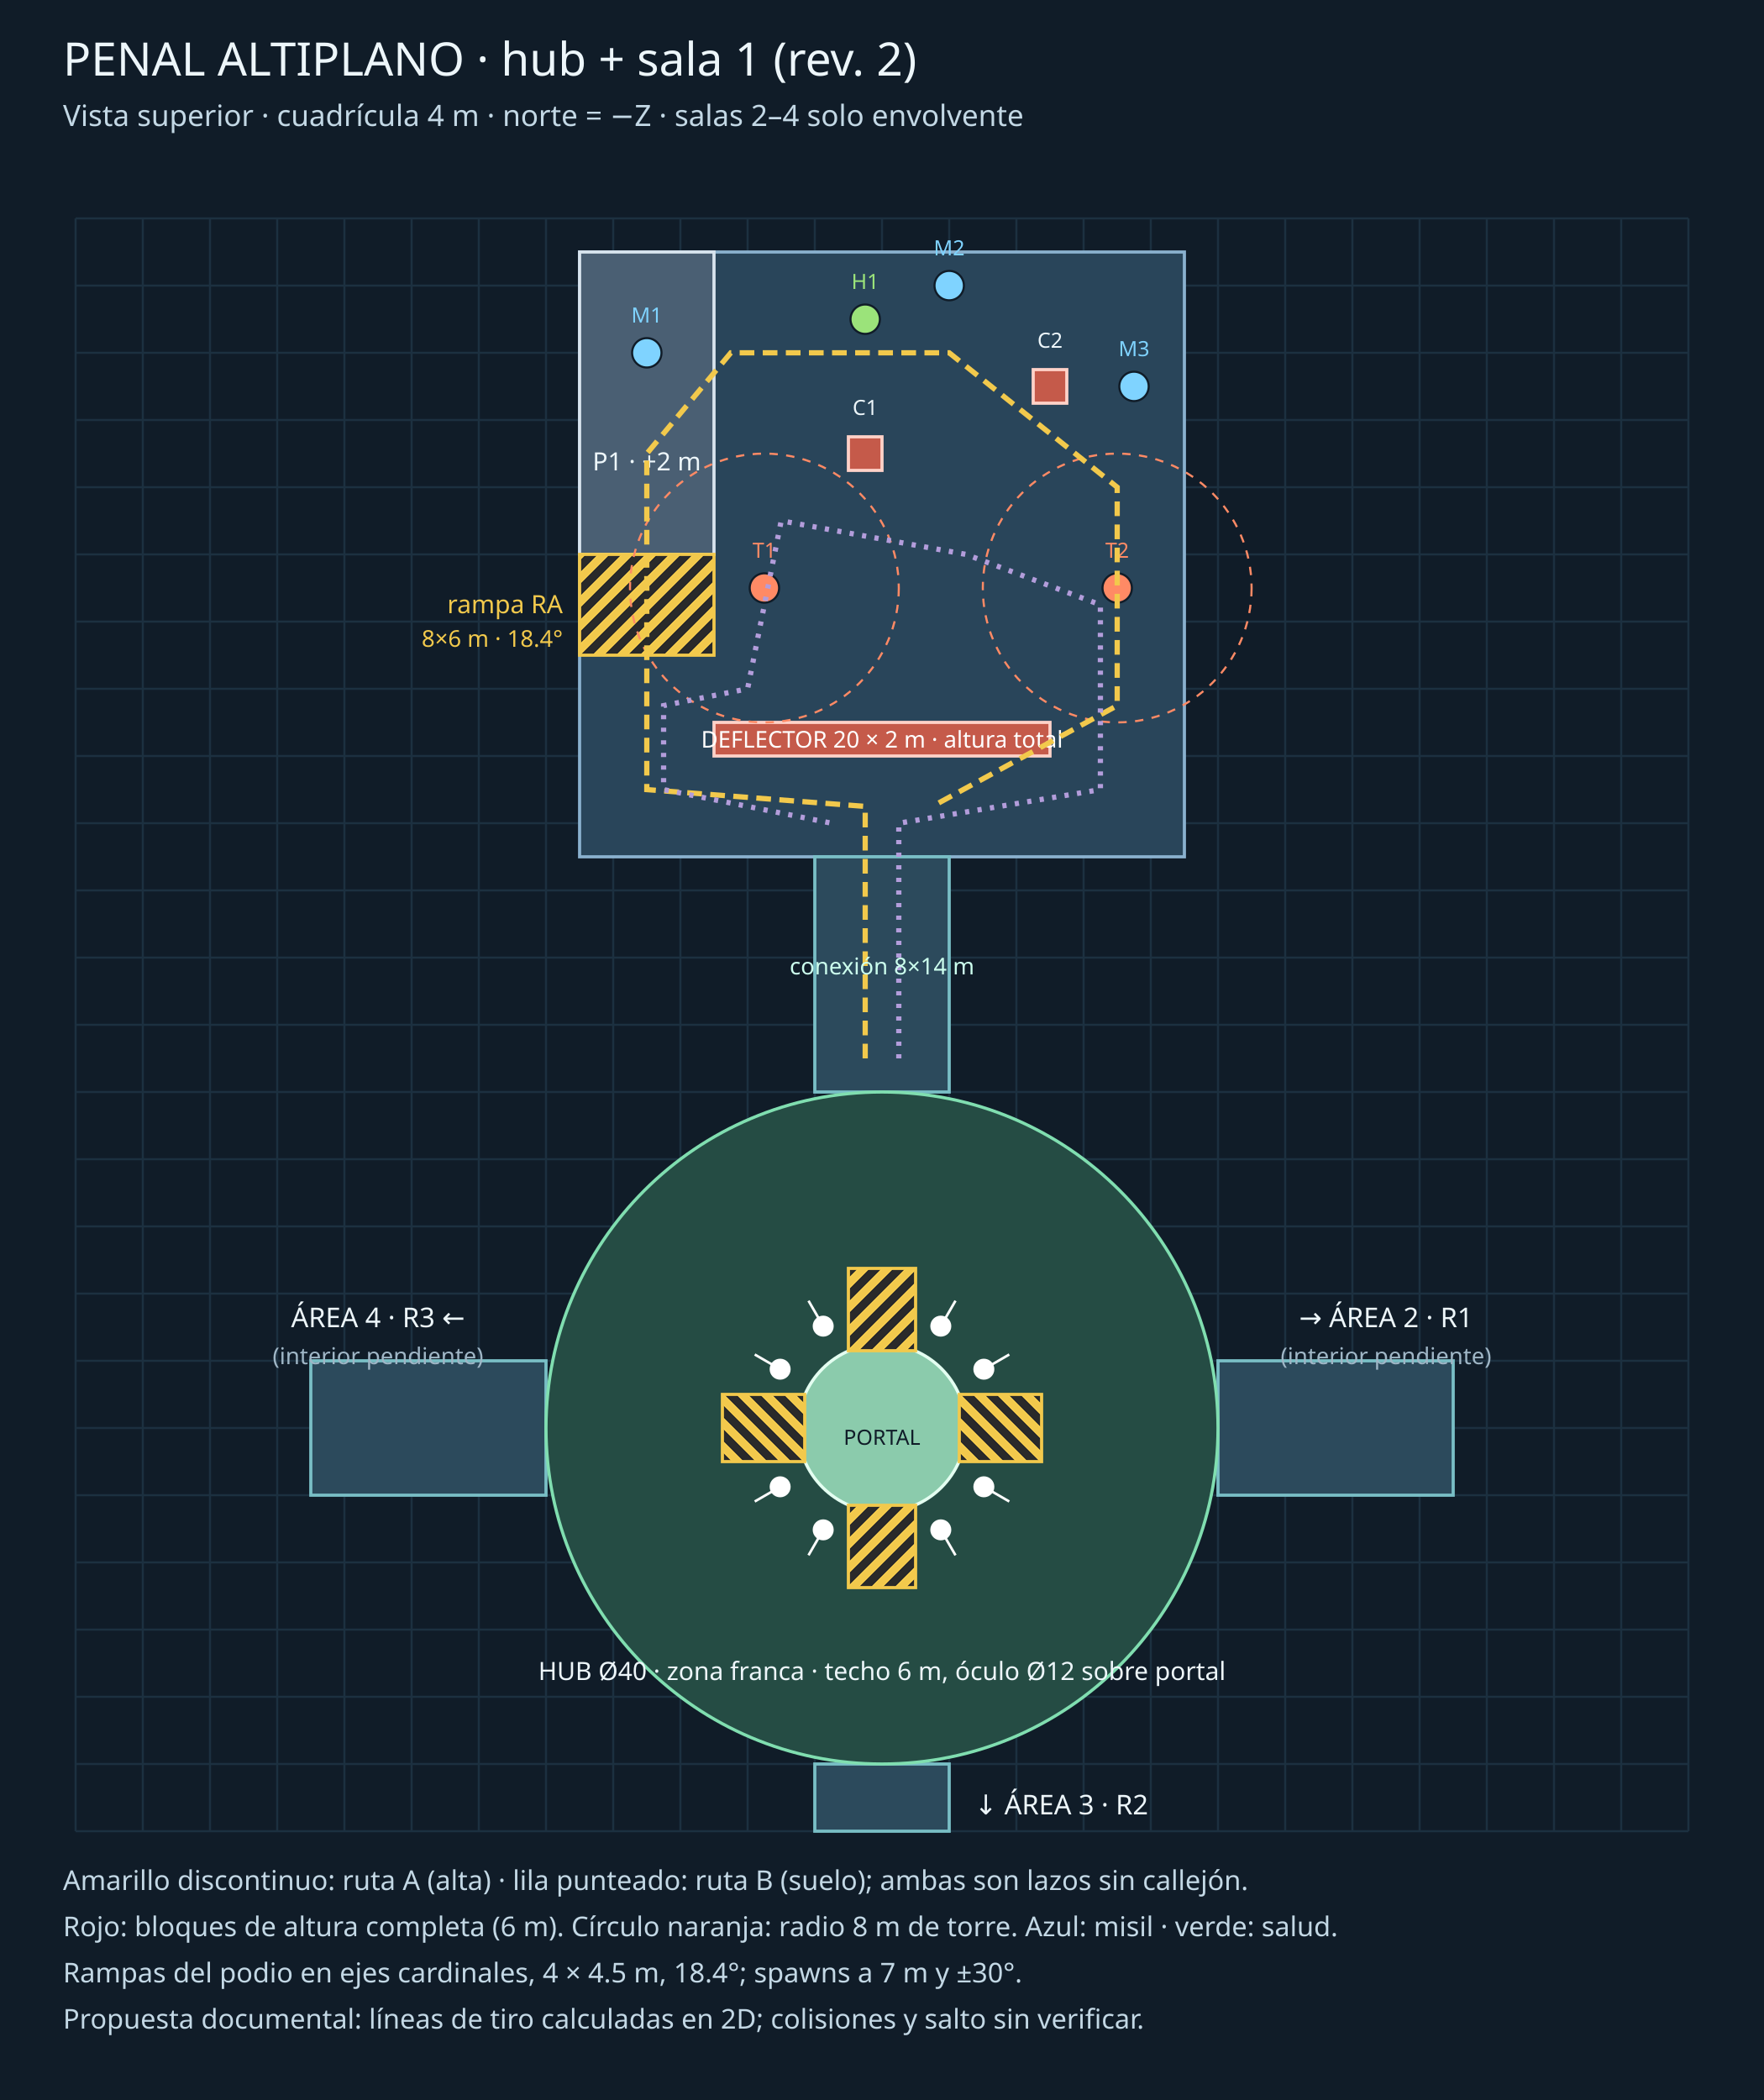
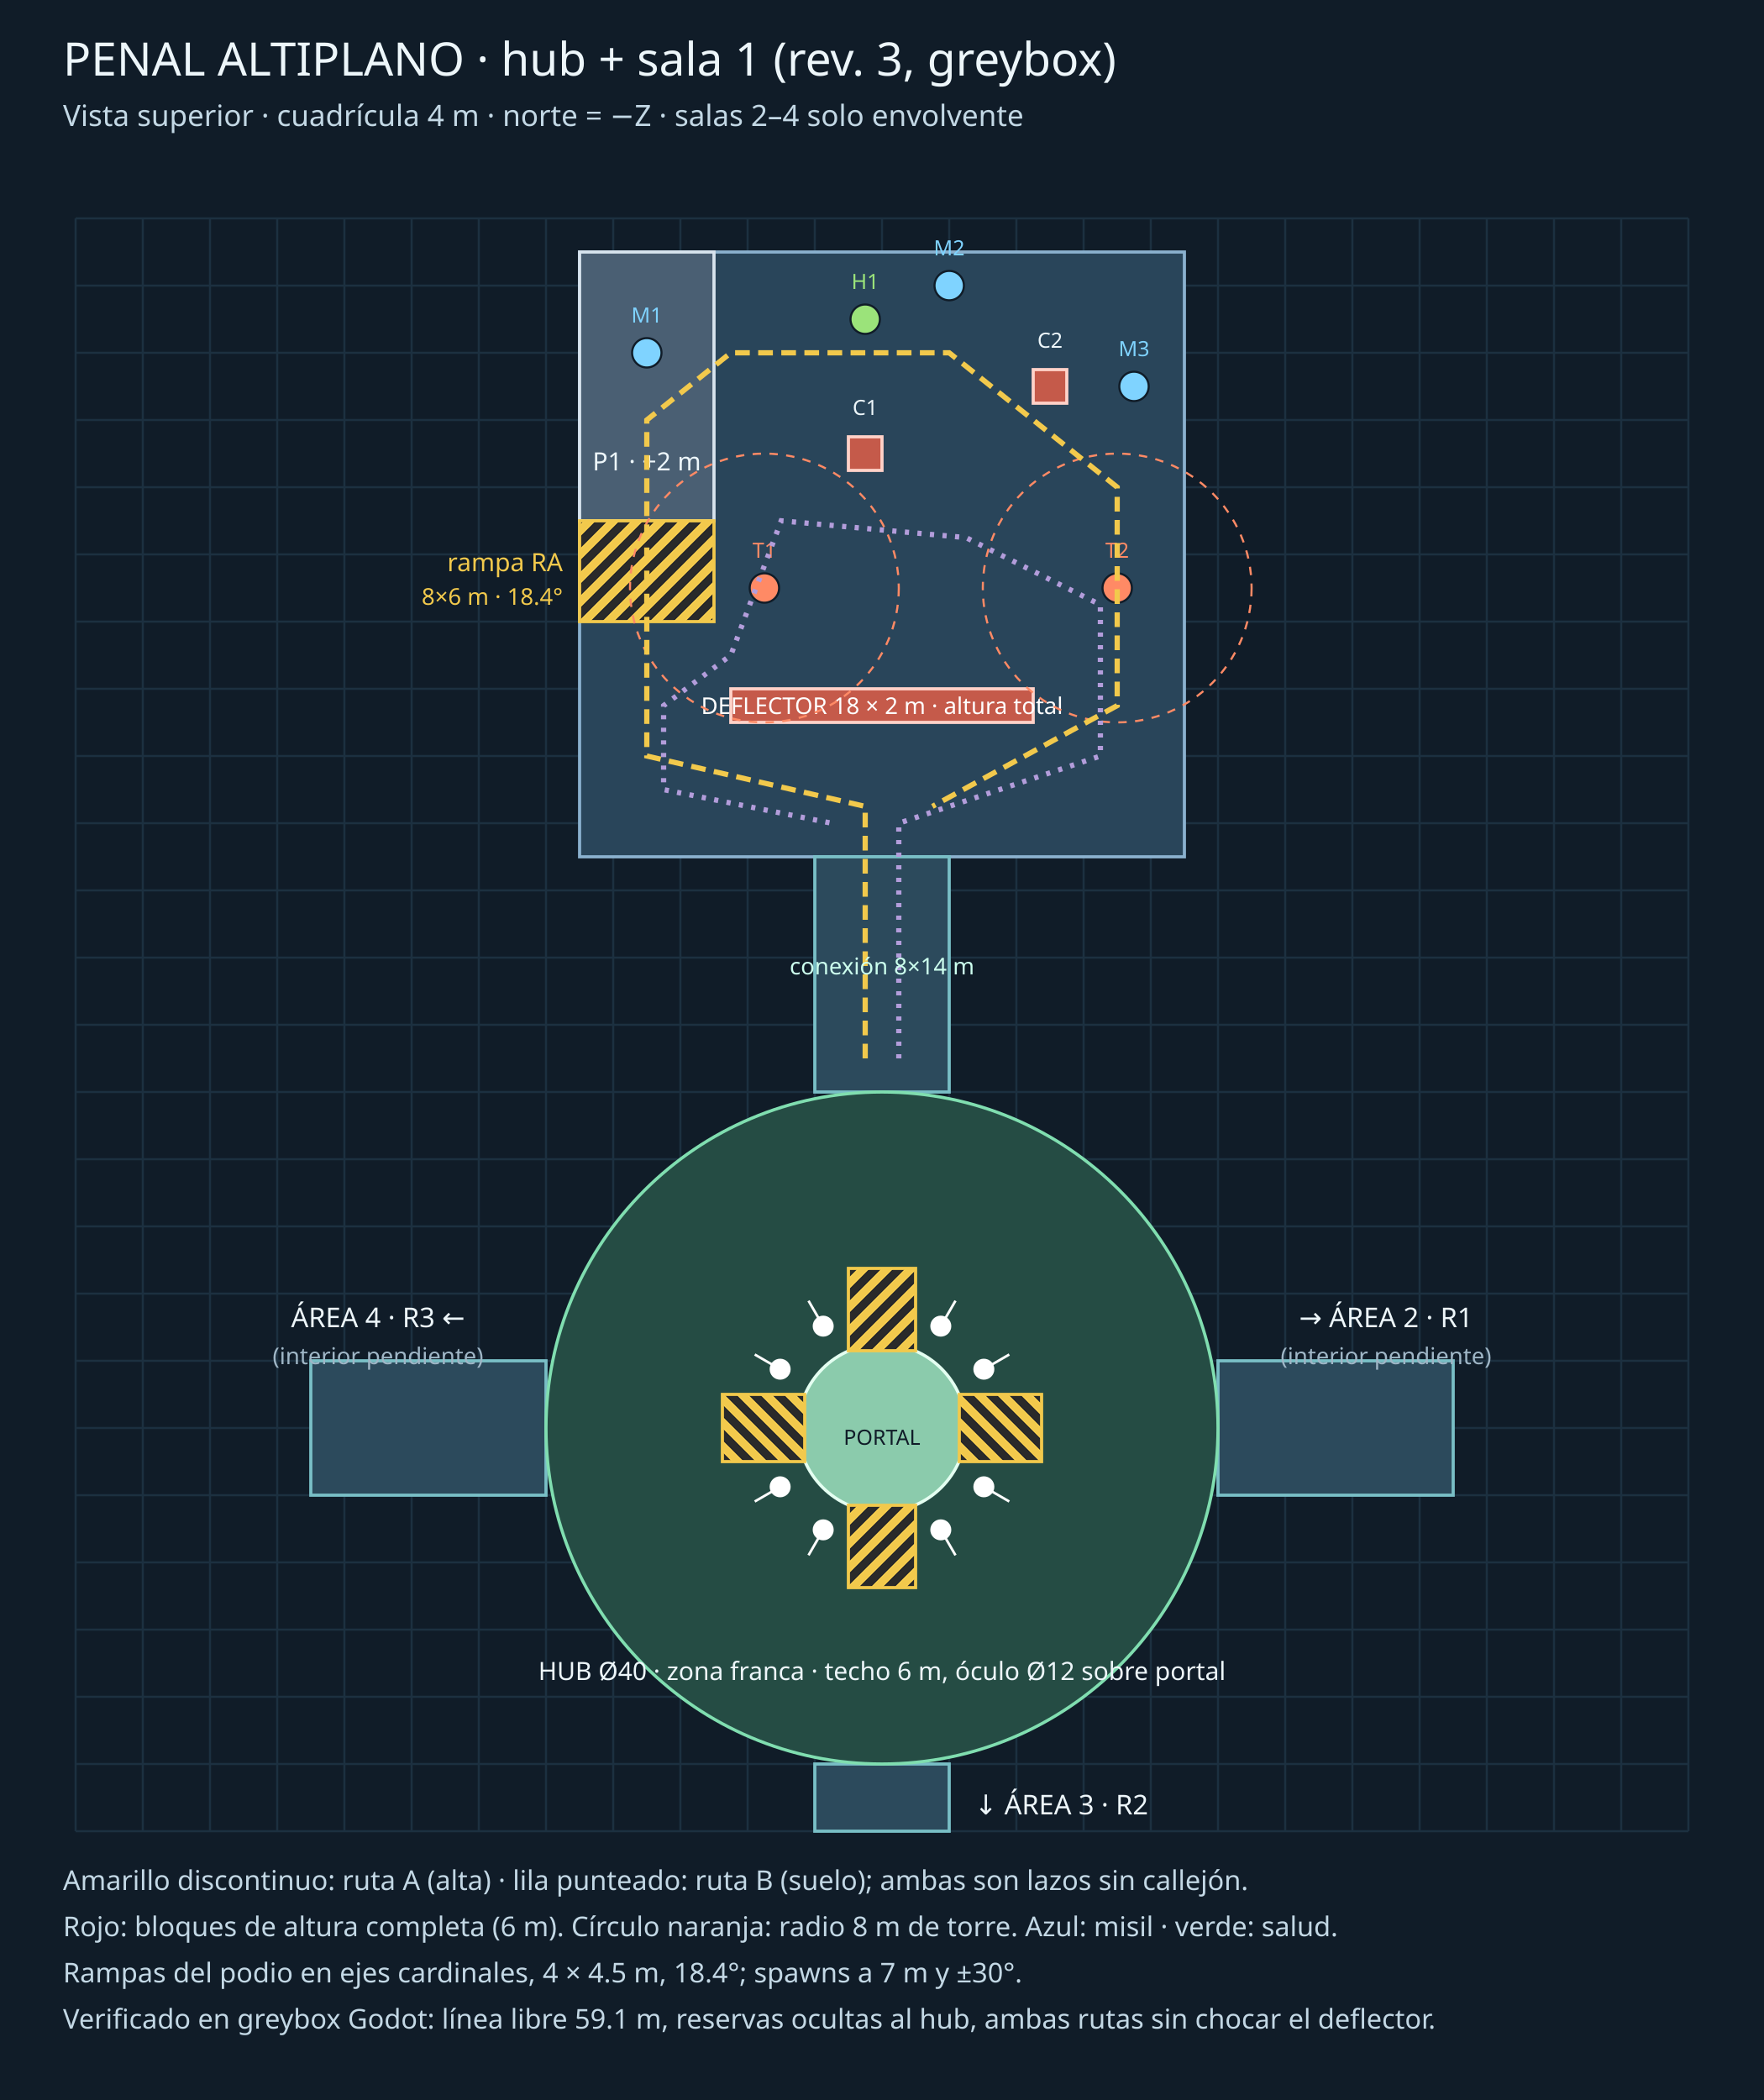
<svg xmlns="http://www.w3.org/2000/svg" width="840" height="1000" viewBox="0 0 840 1000" font-family="sans-serif">
  <defs>
    <pattern id="haz" width="8" height="8" patternUnits="userSpaceOnUse" patternTransform="rotate(45)">
      <rect width="8" height="8" fill="#f2c94c" />
      <rect width="4" height="8" fill="#2a2a2a" />
    </pattern>
  </defs>
  <rect width="840" height="1000" fill="#101c28" />
-   <text x="30" y="36" font-size="22" fill="#edf6fa">PENAL ALTIPLANO · hub + sala 1 (rev. 2)</text>
+   <text x="30" y="36" font-size="22" fill="#edf6fa">PENAL ALTIPLANO · hub + sala 1 (rev. 3, greybox)</text>
  <text x="30" y="60" font-size="14" fill="#c3d8e5">Vista superior · cuadrícula 4 m · norte = −Z · salas 2–4 solo envolvente</text>
  <g stroke="#1c3040" stroke-width="1">
    <line x1="36" y1="104" x2="36" y2="872" />
    <line x1="68" y1="104" x2="68" y2="872" />
    <line x1="100" y1="104" x2="100" y2="872" />
    <line x1="132" y1="104" x2="132" y2="872" />
    <line x1="164" y1="104" x2="164" y2="872" />
    <line x1="196" y1="104" x2="196" y2="872" />
    <line x1="228" y1="104" x2="228" y2="872" />
    <line x1="260" y1="104" x2="260" y2="872" />
    <line x1="292" y1="104" x2="292" y2="872" />
    <line x1="324" y1="104" x2="324" y2="872" />
    <line x1="356" y1="104" x2="356" y2="872" />
    <line x1="388" y1="104" x2="388" y2="872" />
    <line x1="420" y1="104" x2="420" y2="872" />
    <line x1="452" y1="104" x2="452" y2="872" />
    <line x1="484" y1="104" x2="484" y2="872" />
    <line x1="516" y1="104" x2="516" y2="872" />
    <line x1="548" y1="104" x2="548" y2="872" />
    <line x1="580" y1="104" x2="580" y2="872" />
    <line x1="612" y1="104" x2="612" y2="872" />
    <line x1="644" y1="104" x2="644" y2="872" />
    <line x1="676" y1="104" x2="676" y2="872" />
    <line x1="708" y1="104" x2="708" y2="872" />
    <line x1="740" y1="104" x2="740" y2="872" />
    <line x1="772" y1="104" x2="772" y2="872" />
    <line x1="804" y1="104" x2="804" y2="872" />
    <line x1="36" y1="104" x2="804" y2="104" />
    <line x1="36" y1="136" x2="804" y2="136" />
    <line x1="36" y1="168" x2="804" y2="168" />
    <line x1="36" y1="200" x2="804" y2="200" />
    <line x1="36" y1="232" x2="804" y2="232" />
    <line x1="36" y1="264" x2="804" y2="264" />
    <line x1="36" y1="296" x2="804" y2="296" />
    <line x1="36" y1="328" x2="804" y2="328" />
    <line x1="36" y1="360" x2="804" y2="360" />
    <line x1="36" y1="392" x2="804" y2="392" />
    <line x1="36" y1="424" x2="804" y2="424" />
    <line x1="36" y1="456" x2="804" y2="456" />
    <line x1="36" y1="488" x2="804" y2="488" />
    <line x1="36" y1="520" x2="804" y2="520" />
    <line x1="36" y1="552" x2="804" y2="552" />
    <line x1="36" y1="584" x2="804" y2="584" />
    <line x1="36" y1="616" x2="804" y2="616" />
    <line x1="36" y1="648" x2="804" y2="648" />
    <line x1="36" y1="680" x2="804" y2="680" />
    <line x1="36" y1="712" x2="804" y2="712" />
    <line x1="36" y1="744" x2="804" y2="744" />
    <line x1="36" y1="776" x2="804" y2="776" />
    <line x1="36" y1="808" x2="804" y2="808" />
    <line x1="36" y1="840" x2="804" y2="840" />
    <line x1="36" y1="872" x2="804" y2="872" />
  </g>
  <rect x="388" y="840" width="64" height="32" fill="#2c4a5c" stroke="#79bfc6" stroke-width="1.5" />
  <rect x="580" y="648" width="112" height="64" fill="#2c4a5c" stroke="#79bfc6" stroke-width="1.5" />
  <rect x="148" y="648" width="112" height="64" fill="#2c4a5c" stroke="#79bfc6" stroke-width="1.5" />
  <text x="660" y="632" font-size="13" fill="#edf6fa" text-anchor="middle">→ ÁREA 2 · R1</text>
  <text x="464.0" y="864" font-size="13" fill="#edf6fa" text-anchor="start">↓ ÁREA 3 · R2</text>
  <text x="180" y="632" font-size="13" fill="#edf6fa" text-anchor="middle">ÁREA 4 · R3 ←</text>
  <text x="660" y="649.6" font-size="11" fill="#9fb6c6" text-anchor="middle">(interior pendiente)</text>
  <text x="180" y="649.6" font-size="11" fill="#9fb6c6" text-anchor="middle">(interior pendiente)</text>
  <rect x="276" y="120" width="288" height="288" fill="#29455a" stroke="#8ab1ce" stroke-width="1.5" />
  <rect x="388" y="408" width="64" height="112" fill="#2c4a5c" stroke="#79bfc6" stroke-width="1.5" />
-   <rect x="276" y="120" width="64" height="144" fill="#4a5f73" stroke="#d8e4ee" stroke-width="1.5" />
+   <rect x="276" y="120" width="64" height="128" fill="#4a5f73" stroke="#d8e4ee" stroke-width="1.5" />
  <text x="308" y="224" font-size="12" fill="#edf6fa" text-anchor="middle">P1 · +2 m</text>
-   <rect x="276" y="264" width="64" height="48" fill="url(#haz)" stroke="#f2c94c" stroke-width="1.5" />
-   <text x="268" y="292.0" font-size="12" fill="#f2c94c" text-anchor="end">rampa RA</text>
-   <text x="268" y="308.0" font-size="11" fill="#f2c94c" text-anchor="end">8×6 m · 18.4°</text>
-   <rect x="340" y="344.0" width="160" height="16.0" fill="#c55a4a" stroke="#ffd2c8" stroke-width="1.5" />
-   <text x="420" y="356.0" font-size="11" fill="#fff" text-anchor="middle">DEFLECTOR 20 × 2 m · altura total</text>
+   <rect x="276" y="248" width="64" height="48" fill="url(#haz)" stroke="#f2c94c" stroke-width="1.5" />
+   <text x="268" y="272" font-size="12" fill="#f2c94c" text-anchor="end">rampa RA</text>
+   <text x="268" y="288" font-size="11" fill="#f2c94c" text-anchor="end">8×6 m · 18.4°</text>
+   <rect x="348" y="328.0" width="144" height="16.0" fill="#c55a4a" stroke="#ffd2c8" stroke-width="1.5" />
+   <text x="420" y="340.0" font-size="11" fill="#fff" text-anchor="middle">DEFLECTOR 18 × 2 m · altura total</text>
  <rect x="404" y="208" width="16" height="16" fill="#c55a4a" stroke="#ffd2c8" stroke-width="1.5" />
  <text x="412" y="197.6" font-size="10" fill="#edf6fa" text-anchor="middle">C1</text>
  <rect x="492" y="176" width="16" height="16" fill="#c55a4a" stroke="#ffd2c8" stroke-width="1.5" />
  <text x="500" y="165.6" font-size="10" fill="#edf6fa" text-anchor="middle">C2</text>
  <circle cx="420" cy="680" r="160" fill="#254c44" stroke="#80deb0" stroke-width="1.5" />
  <circle cx="420" cy="680" r="40" fill="#8bcbac" stroke="#e4fff1" stroke-width="1.5" />
  <g transform="rotate(0 420 680)">
    <rect x="404" y="604.0" width="32" height="39.2" fill="url(#haz)" stroke="#f2c94c" stroke-width="1.5" />
  </g>
  <g transform="rotate(90 420 680)">
    <rect x="404" y="604.0" width="32" height="39.2" fill="url(#haz)" stroke="#f2c94c" stroke-width="1.5" />
  </g>
  <g transform="rotate(180 420 680)">
    <rect x="404" y="604.0" width="32" height="39.2" fill="url(#haz)" stroke="#f2c94c" stroke-width="1.5" />
  </g>
  <g transform="rotate(270 420 680)">
    <rect x="404" y="604.0" width="32" height="39.2" fill="url(#haz)" stroke="#f2c94c" stroke-width="1.5" />
  </g>
  <circle cx="392.0" cy="631.5" r="5" fill="#fff" />
  <line x1="392.0" y1="631.5" x2="385.0" y2="619.4" stroke="#fff" stroke-width="1.2" />
  <circle cx="448.0" cy="631.5" r="5" fill="#fff" />
  <line x1="448.0" y1="631.5" x2="455.0" y2="619.4" stroke="#fff" stroke-width="1.2" />
  <circle cx="468.5" cy="652.0" r="5" fill="#fff" />
  <line x1="468.5" y1="652.0" x2="480.6" y2="645.0" stroke="#fff" stroke-width="1.2" />
  <circle cx="468.5" cy="708.0" r="5" fill="#fff" />
  <line x1="468.5" y1="708.0" x2="480.6" y2="715.0" stroke="#fff" stroke-width="1.2" />
  <circle cx="448.0" cy="728.5" r="5" fill="#fff" />
  <line x1="448.0" y1="728.5" x2="455.0" y2="740.6" stroke="#fff" stroke-width="1.2" />
  <circle cx="392.0" cy="728.5" r="5" fill="#fff" />
  <line x1="392.0" y1="728.5" x2="385.0" y2="740.6" stroke="#fff" stroke-width="1.2" />
  <circle cx="371.5" cy="708.0" r="5" fill="#fff" />
  <line x1="371.5" y1="708.0" x2="359.4" y2="715.0" stroke="#fff" stroke-width="1.2" />
  <circle cx="371.5" cy="652.0" r="5" fill="#fff" />
  <line x1="371.5" y1="652.0" x2="359.4" y2="645.0" stroke="#fff" stroke-width="1.2" />
  <text x="420" y="688" font-size="10" fill="#101c28" text-anchor="middle">PORTAL</text>
  <text x="420" y="800" font-size="12" fill="#edf6fa" text-anchor="middle">HUB Ø40 · zona franca · techo 6 m, óculo Ø12 sobre portal</text>
  <circle cx="364" cy="280" r="64" fill="none" stroke="#ff8a65" stroke-dasharray="4 4" stroke-width="1" />
  <circle cx="364" cy="280" r="7" fill="#ff8a65" stroke="#101c28" />
  <text x="364" y="265.6" font-size="10" fill="#ff8a65" text-anchor="middle">T1</text>
  <circle cx="532" cy="280" r="64" fill="none" stroke="#ff8a65" stroke-dasharray="4 4" stroke-width="1" />
  <circle cx="532" cy="280" r="7" fill="#ff8a65" stroke="#101c28" />
  <text x="532" y="265.6" font-size="10" fill="#ff8a65" text-anchor="middle">T2</text>
  <circle cx="308" cy="168" r="7" fill="#7fd3ff" stroke="#101c28" />
  <text x="308" y="153.6" font-size="10" fill="#7fd3ff" text-anchor="middle">M1</text>
  <circle cx="452" cy="136" r="7" fill="#7fd3ff" stroke="#101c28" />
  <text x="452" y="121.6" font-size="10" fill="#7fd3ff" text-anchor="middle">M2</text>
  <circle cx="540" cy="184" r="7" fill="#7fd3ff" stroke="#101c28" />
  <text x="540" y="169.6" font-size="10" fill="#7fd3ff" text-anchor="middle">M3</text>
  <circle cx="412" cy="152" r="7" fill="#9be37a" stroke="#101c28" />
  <text x="412" y="137.6" font-size="10" fill="#9be37a" text-anchor="middle">H1</text>
-   <polyline points="412,504 412,384 308,376 308,216 348,168 452,168 532,232 532,336 444,384" fill="none" stroke="#f2c94c" stroke-width="2.5" stroke-dasharray="7 4" />
-   <polyline points="428,504 428,392 524,376 524,288 460,264 372,248 356,328 316,336 316,376 396,392" fill="none" stroke="#b39ddb" stroke-width="2.5" stroke-dasharray="2 4" />
+   <polyline points="412,504 412,384 308,360 308,200 348,168 452,168 532,232 532,336 444,384" fill="none" stroke="#f2c94c" stroke-width="2.5" stroke-dasharray="7 4" />
+   <polyline points="428,504 428,392 524,360 524,288 460,256 372,248 348,312 316,336 316,376 396,392" fill="none" stroke="#b39ddb" stroke-width="2.5" stroke-dasharray="2 4" />
  <text x="420" y="464" font-size="11" fill="#cfe" text-anchor="middle">conexión 8×14 m</text>
  <text x="30" y="900" font-size="13" fill="#c3d8e5">Amarillo discontinuo: ruta A (alta) · lila punteado: ruta B (suelo); ambas son lazos sin callejón.</text>
  <text x="30" y="922" font-size="13" fill="#c3d8e5">Rojo: bloques de altura completa (6 m). Círculo naranja: radio 8 m de torre. Azul: misil · verde: salud.</text>
  <text x="30" y="944" font-size="13" fill="#c3d8e5">Rampas del podio en ejes cardinales, 4 × 4.5 m, 18.4°; spawns a 7 m y ±30°.</text>
-   <text x="30" y="966" font-size="13" fill="#c3d8e5">Propuesta documental: líneas de tiro calculadas en 2D; colisiones y salto sin verificar.</text>
+   <text x="30" y="966" font-size="13" fill="#c3d8e5">Verificado en greybox Godot: línea libre 59.1 m, reservas ocultas al hub, ambas rutas sin chocar el deflector.</text>
</svg>
